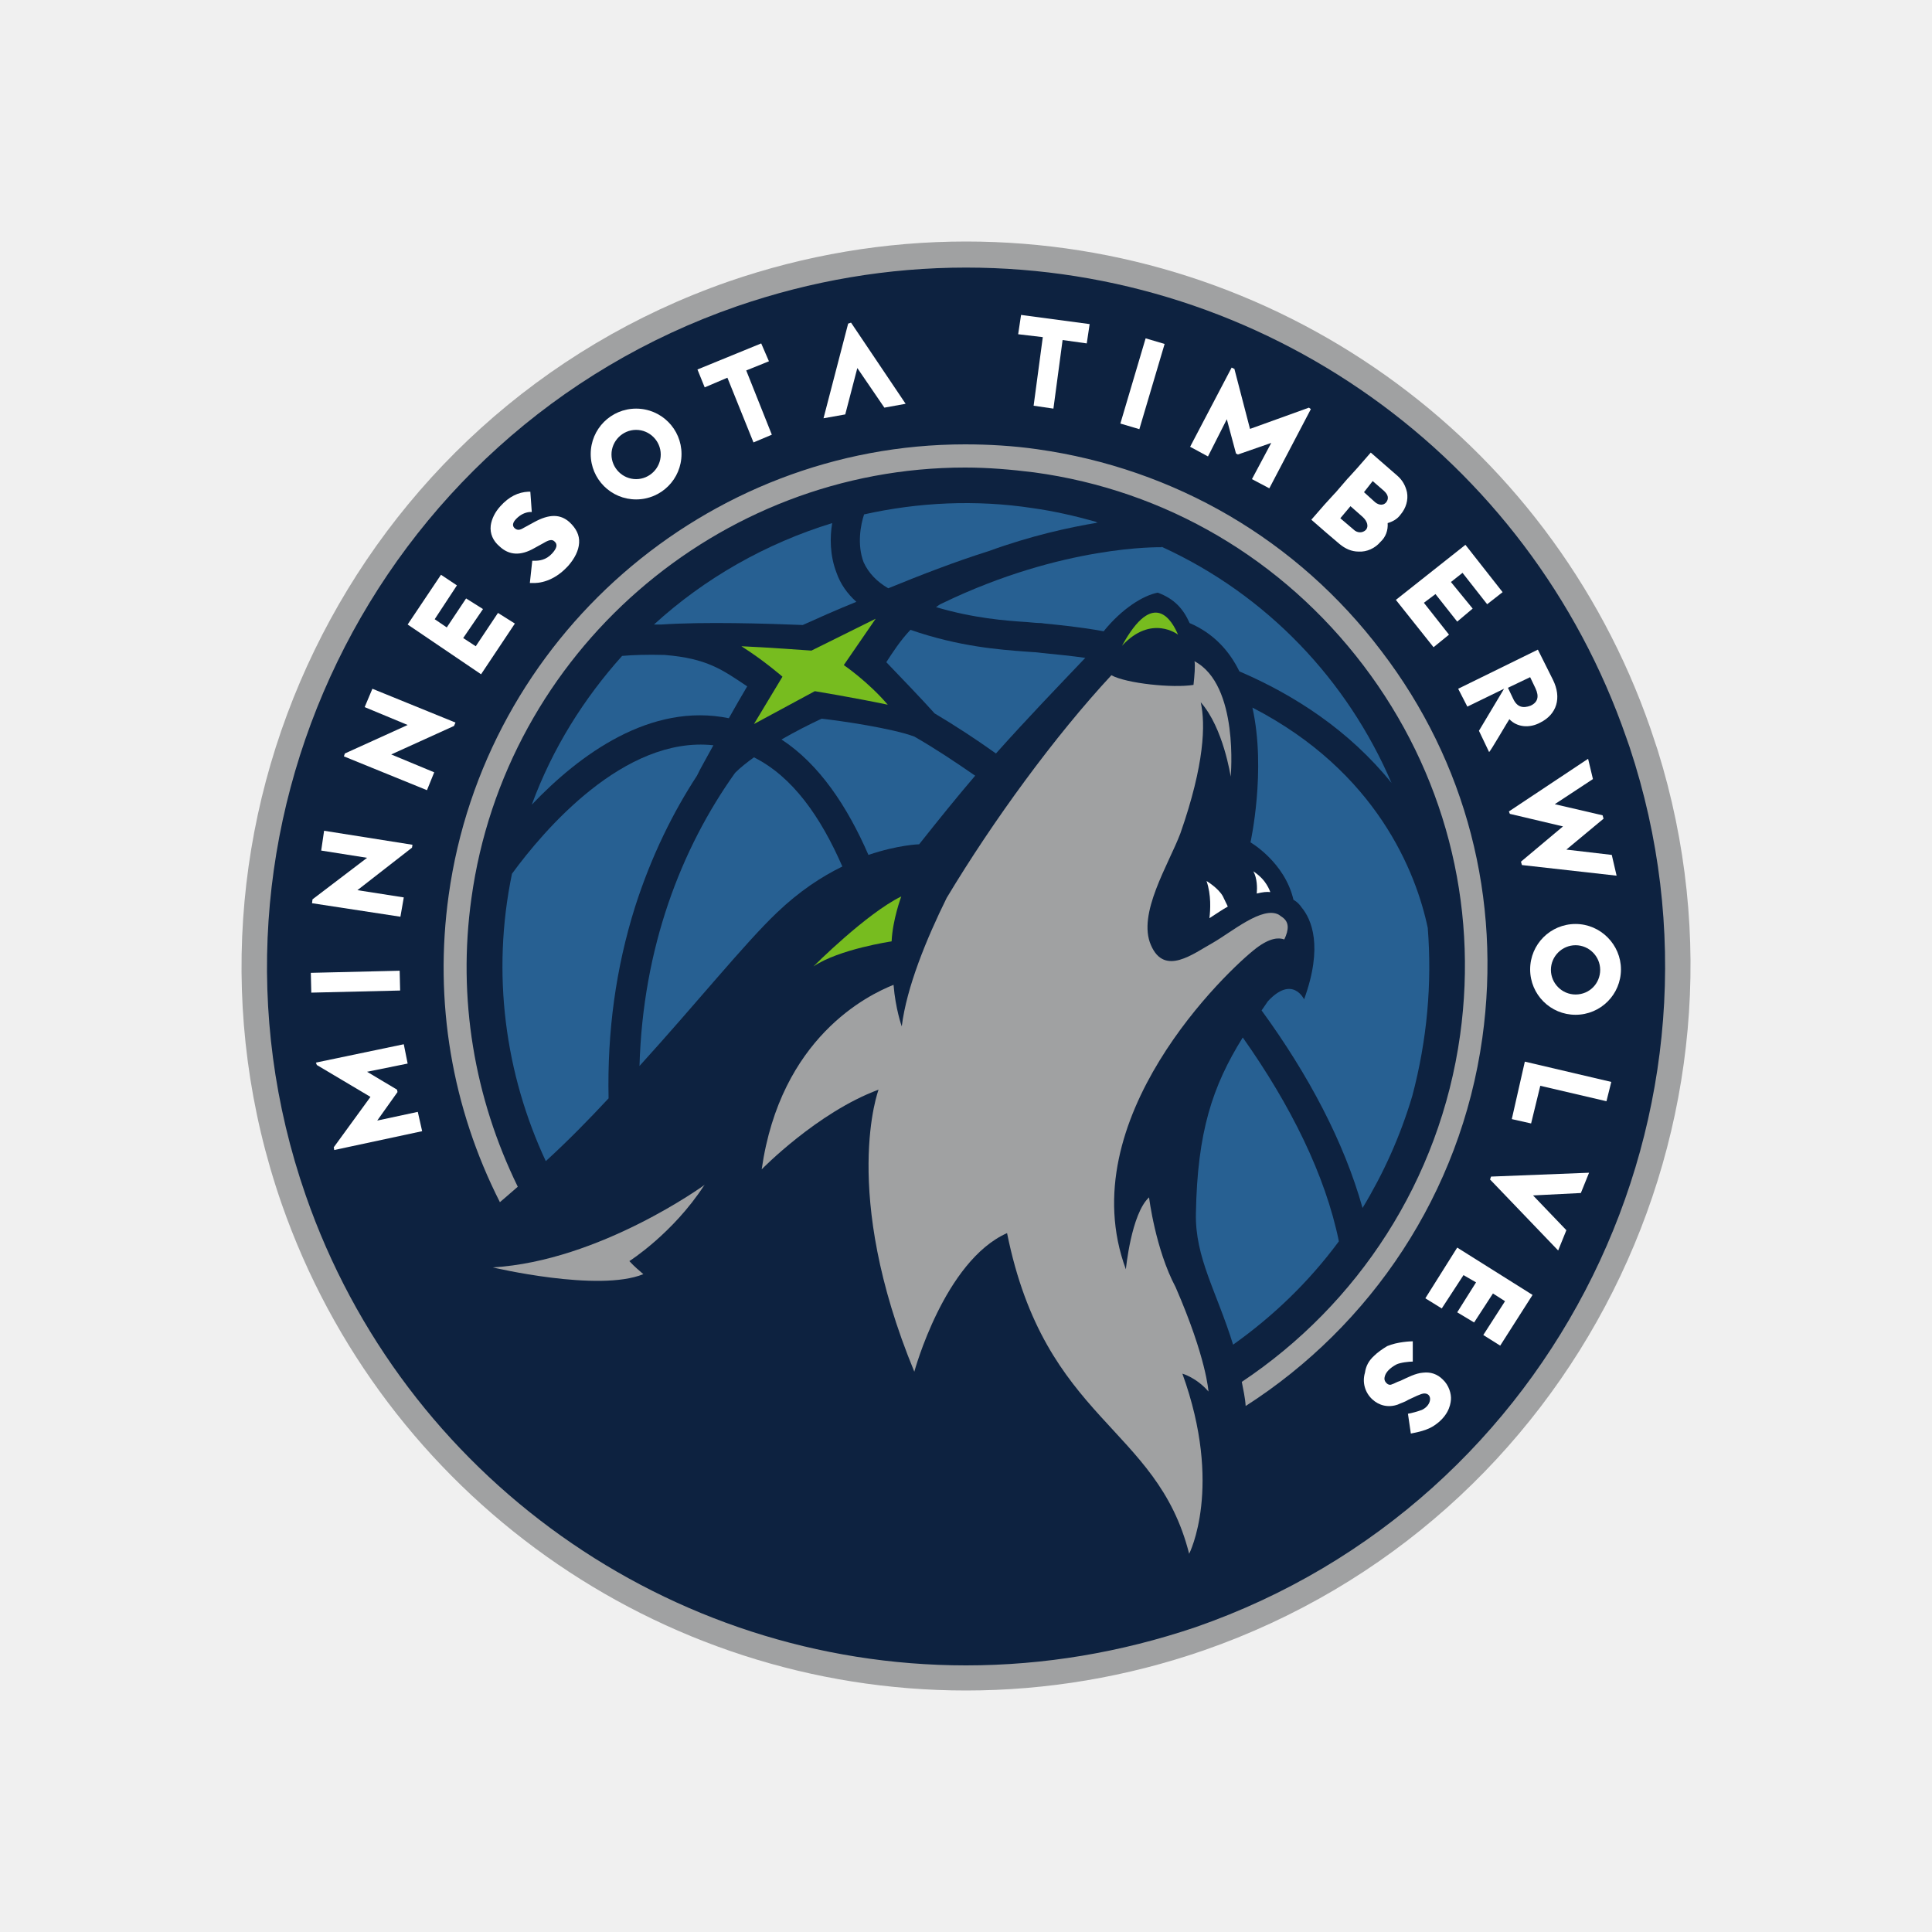
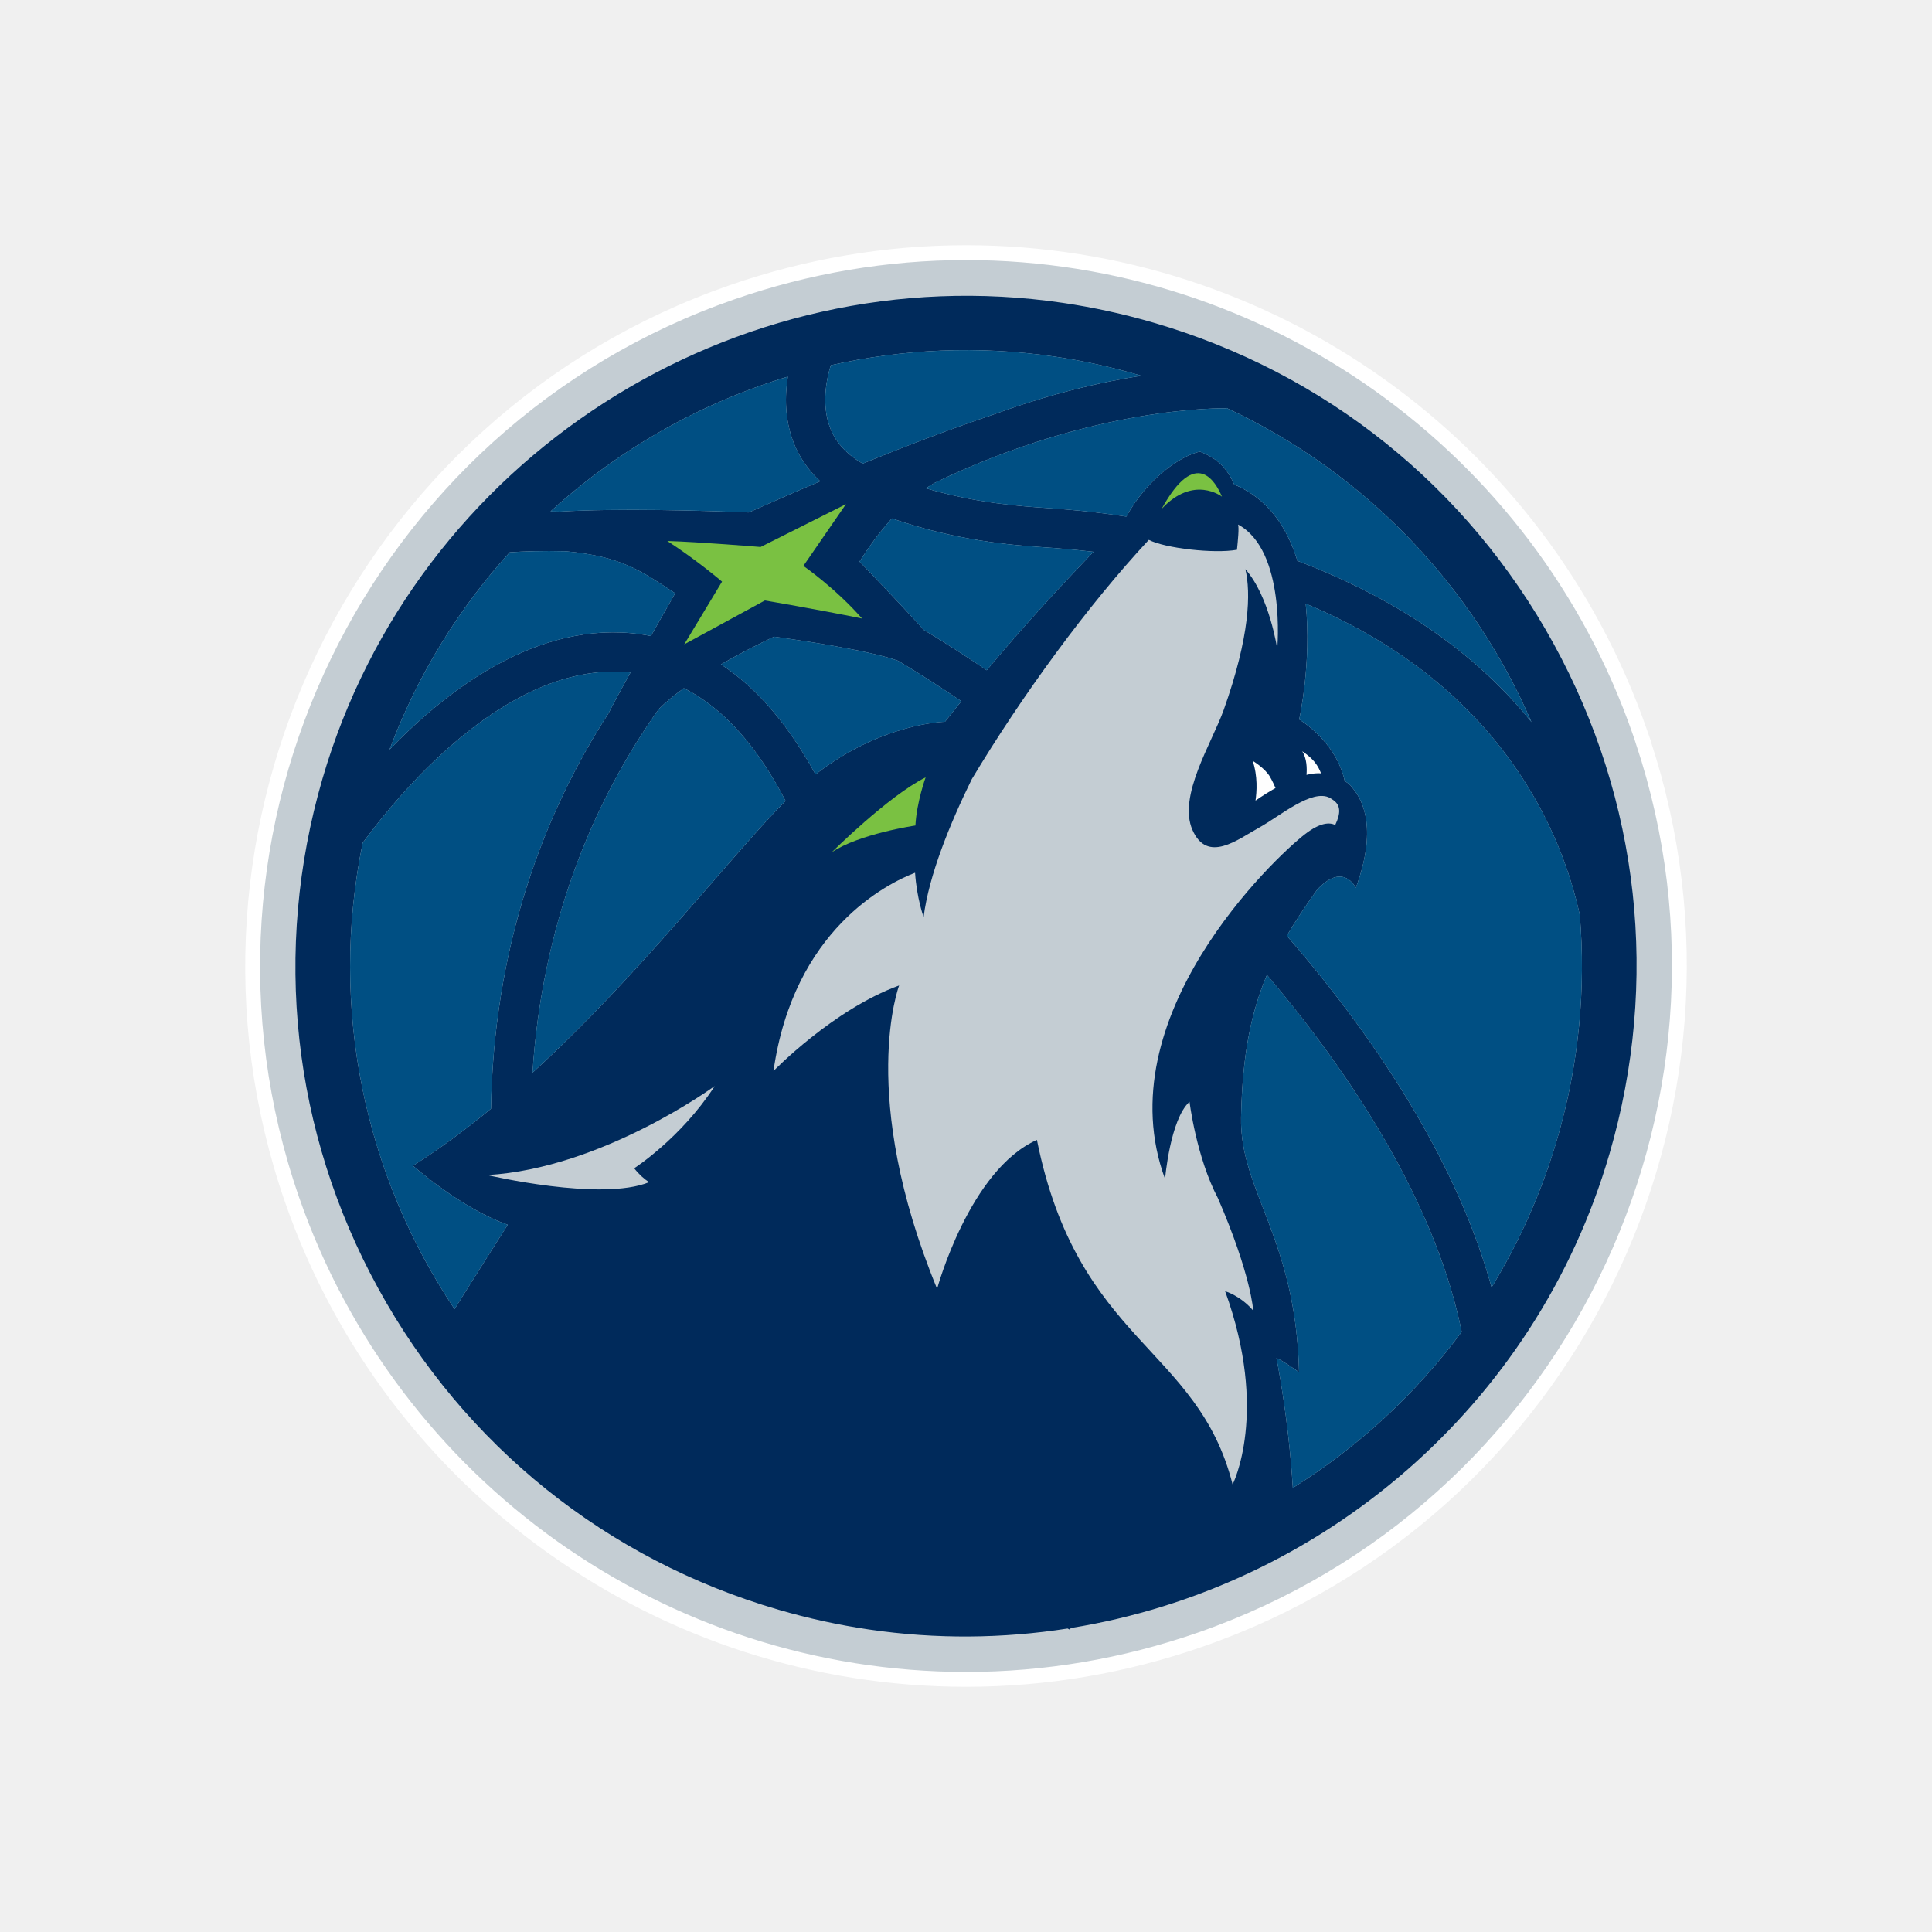
- <svg xmlns="http://www.w3.org/2000/svg" version="1.1" id="Layer_2" x="0px" y="0px" viewBox="0 0 400 400" style="enable-background:new 0 0 400 400;" xml:space="preserve">
-   <style type="text/css">
- 	.st0{fill:#A0A1A2;}
- 	.st1{fill:#0D2240;}
- 	.st2{fill:#276092;}
- 	.st3{fill:#77BC1F;}
- 	.st4{fill:#FFFFFF;}
- </style>
-   <g>
-     <path class="st0" d="M343.2,155.3L343.2,155.3l-1.5-4.5C320.8,90.5,263.9,50,200,50l0,0c-16.7,0-33.3,2.8-49.2,8.3   C72.7,85.5,31.2,171.1,58.3,249.2c21,60.3,77.9,100.8,141.7,100.8c16.7,0,33.3-2.8,49.2-8.3C325.8,315.1,367.2,232.2,343.2,155.3" />
-     <g>
-       <path class="st1" d="M200,344.8c-61.5,0-116.5-39.1-136.7-97.3c-26.2-75.3,13.9-158,89.3-184.1c15.4-5.3,31.3-8,47.4-8    c61.6,0,116.5,39,136.7,97.3l0.7,2l0,0c24.8,74.8-15.2,156.3-89.9,182.2C232.1,342.1,216.2,344.8,200,344.8" />
-       <g>
-         <g>
-           <g>
-             <path class="st2" d="M215,135.1c-0.8-0.1-1.7-0.1-2.7-0.2c-5.3-0.4-13.7-1-23.8-4.5c-2.1,2.2-3.7,4.7-5,6.7       c2.6,2.7,7.5,7.8,10,10.6c4.2,2.5,8.5,5.3,12.7,8.3c6.7-7.5,12.7-13.7,18.5-19.8c-2.9-0.4-5.8-0.7-8.9-1L215,135.1z" />
-             <path class="st2" d="M152.2,160c-11.2,15.7-19.1,36.2-19.8,60.7c11.9-13.1,21.7-25.3,28.4-31.7c4.7-4.5,9.3-7.5,13.6-9.6       c-4.5-10.3-10.3-18.6-18.3-22.6C154.7,157.8,153.3,158.9,152.2,160" />
-             <path class="st2" d="M183.9,121.8c6.6-2.7,13.8-5.5,20.8-7.7c8.8-3.2,16.6-4.9,22.6-5.9c-0.2,0-0.3-0.1-0.5-0.2       c-4.3-1.2-8.7-2.2-13-2.8c-11.8-1.8-23.7-1.2-34.9,1.3c-0.7,2.1-1.5,6.2-0.1,9.9C179.8,118.6,181.5,120.4,183.9,121.8" />
-             <path class="st2" d="M170.1,148.8c-2.6,1.2-5.5,2.7-8.3,4.3c7.8,5.1,13.6,13.8,18,23.9c6.2-2.1,10.5-2.2,10.5-2.2       c4.2-5.3,8-10,11.6-14.2c-4.2-2.9-8.4-5.7-12.6-8.1C184.8,150.8,173.9,149.2,170.1,148.8" />
-             <path class="st2" d="M193.8,125.7c7.8,2.3,14.3,2.8,18.9,3.1c1.1,0.1,2.1,0.2,2.9,0.2l0.7,0.1c3,0.3,7.3,0.7,12.2,1.6       c3.7-4.6,8.1-7.4,11.2-8c3.5,1.3,5.3,3.4,6.6,6.3c4.9,2.1,8.2,5.7,10.3,10c11.4,4.9,22.7,12.2,31.5,23.1       c-9.1-21.2-25.7-38.9-47.6-48.9v0.1c-0.3,0-20.4-0.5-45.4,11.6C194.6,125.1,194.2,125.4,193.8,125.7" />
-             <path class="st2" d="M295.6,192.1c-2.4-11.4-10.5-32.3-36.3-45.6c2.9,13-0.4,27.9-0.4,27.9s7.1,4.1,8.9,11.9       c0,0,0.9,0.4,1.7,1.6c2,2.4,4.5,8,0.5,19c0,0-2.4-5.1-7.5,0.4c-0.5,0.7-0.8,1.2-1.3,1.9c9.7,13.3,17.1,27.3,20.9,40.9       c4.3-7.1,7.8-14.8,10.3-23.2C295.5,215.2,296.5,203.5,295.6,192.1" />
-             <path class="st2" d="M126,227.4c-0.3-13.8,1.5-27,5.5-39.7c3.4-10.6,7.9-19.6,12.8-27.1c0.7-1.5,2-3.7,3.4-6.3       c-18.5-2-35.2,17.7-41.7,26.6c-4.3,20.7-1.4,41.5,7,59.5C117.6,236.2,121.9,231.8,126,227.4" />
-             <path class="st2" d="M247.6,251.2c-0.2,9.2,4.3,16.2,7.7,27.2c8.3-5.9,15.7-13,21.9-21.4c-2.8-13.7-10-28.2-19.9-42.2       C251,224.9,247.9,234.4,247.6,251.2" />
-             <path class="st2" d="M166.2,129.4c3.1-1.4,6.9-3.1,11.1-4.8c-1.9-1.7-3.3-3.7-4.1-6c-1.4-3.6-1.4-7.4-0.9-10.3       c-13.7,4.2-26.4,11.4-36.9,21c0.5,0,1,0,1.5,0C145.9,128.7,158.8,129.1,166.2,129.4" />
-             <path class="st2" d="M150.9,148.7c1.3-2.3,2.6-4.6,3.8-6.6c-5.1-3.4-8.3-5.8-17.1-6.5c-3.6-0.1-6.6,0-8.8,0.2       c-7.9,8.8-14.4,19.1-18.7,30.8C120,156.2,134.7,145.4,150.9,148.7" />
-             <path class="st3" d="M181.3,128.1l-6.6,9.6c0,0,5,3.4,9.1,8.2c-7.2-1.5-15.1-2.8-15.1-2.8l-12.6,6.8l5.9-9.8       c0,0-3.9-3.4-8.5-6.3c5,0.2,14.5,0.9,14.5,0.9L181.3,128.1z" />
-           </g>
-           <g>
-             <path class="st3" d="M186.6,185.6c0,0-1.8,4.8-2,9.3c0,0-10.9,1.6-16.2,5.2C168.5,200,179.4,189.1,186.6,185.6" />
-             <path class="st4" d="M260.2,185c1.2-0.3,2.1-0.4,2.8-0.3c-0.2-0.6-0.6-1.4-1.2-2.2c-0.9-1.2-2.3-2.1-2.3-2.1       C260.3,181.9,260.3,183.8,260.2,185" />
-             <path class="st4" d="M250.4,190.1c1.4-0.9,2.7-1.8,3.8-2.4c-0.2-0.5-0.6-1.2-1-2.1c-0.9-1.7-3.4-3.2-3.4-3.2       C250.8,185.3,250.6,188.4,250.4,190.1" />
-             <path class="st0" d="M133.2,263.8c-9.3,3.8-31.2-1.4-31.2-1.4c22.2-1.3,43.9-17.1,43.9-17.1s0,0.1-0.1,0.1       c-6.5,10-15.5,15.7-15.5,15.7C131.4,262.3,132.4,263.1,133.2,263.8" />
-             <path class="st3" d="M243.9,131.4c0,0-5.5-4.3-11.6,2.3C238.9,121.6,242.7,128.6,243.9,131.4" />
-             <path class="st0" d="M265.5,189.9c0,0-0.6-0.4-0.7-0.5c-3.4-1.9-9.7,3.5-13.7,5.8c-4,2.2-10,7-12.8,0.5       c-2.9-6.5,3.7-16.8,6.1-23.2c5-14.3,5.2-22.6,4.2-27.1c4.7,5.3,6.2,15.4,6.2,15.4s1.8-19-7.5-23.9c0.2,0.7,0,3.1-0.2,4.9l0,0       c-4.3,0.7-13.9-0.3-17-2c-11.7,12.6-24.5,30.1-34.1,46.1c-4.2,8.5-8.3,18.5-9.3,26.6c0,0-1.3-3.6-1.7-8.6       c-5.3,2.1-23.4,10.9-27.3,38.2c0,0,11.5-11.8,24.2-16.5c0,0-8,21.1,7.4,58.4c0,0,6.2-22.9,19.2-28.7       c7.9,39.1,31,39.8,37.7,66.4c0,0,7.1-13.8-1.4-37.3c0,0,2.9,0.8,5.4,3.7c0,0-0.4-6.9-6.8-21.6c-4.2-7.9-5.5-18.6-5.5-18.6       c-3.7,3.4-4.8,14.9-4.8,14.9c-11.5-31.1,21.1-62,27-66.5c2.9-2.2,4.7-2.2,5.8-1.8C266.9,192.4,266.9,190.9,265.5,189.9" />
-           </g>
-         </g>
-         <g>
-           <path class="st0" d="M286,134.8c-17.4-23-42.8-37.8-71.3-41.8c-4.9-0.7-10-1-14.9-1c-53.6,0-99.5,40.1-106.9,93.3      c-3.1,22.1,0.7,44.1,10.6,63.6c1.2-1,2.4-2.1,3.7-3.2c-9-18.4-12.5-39-9.6-59.7c7-50.9,51-89.2,102.2-89.2c4.8,0,9.5,0.4,14.3,1      c27.3,3.7,51.5,18,68.2,40c16.7,22,23.8,49.2,20,76.5c-4.2,30.1-21.2,55.8-45.2,71.8c0.3,1.6,0.7,3.3,0.8,5      c25.9-16.6,44.5-44,49-76.2C310.9,186.2,303.6,157.8,286,134.8" />
-           <g>
-             <path class="st4" d="M131.7,84.6c-5.2,0-9.4,4.2-9.4,9.4s4.2,9.4,9.4,9.4c5.2,0,9.4-4.2,9.4-9.4S136.9,84.6,131.7,84.6        M131.7,99.2c-2.8,0-5.1-2.3-5.1-5.1s2.3-5.1,5.1-5.1s5.1,2.3,5.1,5.1S134.5,99.2,131.7,99.2" />
-             <path class="st4" d="M110.6,108.1l-2.2,1.2c-0.8,0.5-1.3,0.5-1.8,0.1c-0.6-0.5-0.5-1.2,0.3-2l0,0c0.8-0.8,1.7-1.3,2.8-1.4h0.4       l-0.3-4.2h-0.4c-2.1,0.1-4,1-5.8,3c-1.1,1.2-1.8,2.6-2,4c-0.2,1.7,0.5,3.2,1.8,4.3c2,1.9,4.4,2,7.2,0.4l2-1.1       c1-0.6,1.7-0.8,2.2-0.3c0.7,0.6,0.5,1.4-0.5,2.5l0,0c-1.3,1.4-2.7,1.5-3.7,1.5h-0.4l-0.5,4.6h0.4c1.5,0.1,4.5-0.3,7.4-3.4       l0.1-0.1c1.4-1.6,2.2-3.2,2.3-4.8c0.1-1.6-0.6-3-2-4.3C116,106.4,113.7,106.4,110.6,108.1" />
-             <rect x="64.4" y="201.2" transform="matrix(0.9997 -2.375354e-02 2.375354e-02 0.9997 -4.8081 1.8062)" class="st4" width="18.4" height="4.1" />
-             <polygon class="st4" points="99.6,139.6 106.6,129.1 103.1,126.9 98.5,133.8 95.9,132.1 100,126.1 96.5,123.9 92.5,129.9        90,128.2 94.6,121.2 91.3,119 84.4,129.3      " />
-             <polygon class="st4" points="159.8,90 154.5,76.7 159.2,74.8 157.6,71.1 144.4,76.5 145.9,80.2 150.6,78.2 156,91.6      " />
-             <polygon class="st4" points="84.4,150.1 71.4,156 71.2,156.6 88.4,163.6 89.9,159.9 81,156.2 94,150.3 94.3,149.6 77.1,142.6        75.5,146.4      " />
-             <polygon class="st4" points="76,177.6 64.7,186.2 64.6,187 82.9,189.8 83.6,185.8 74,184.3 85.3,175.5 85.4,174.9 67.1,172        66.5,176.1      " />
-             <rect x="227.3" y="77.4" transform="matrix(0.2842 -0.9588 0.9588 0.2842 93.1511 283.6282)" class="st4" width="18.4" height="4.1" />
-             <polygon class="st4" points="332.6,228 333.6,224 315.7,219.8 313,231.7 317,232.6 318.9,224.8      " />
-             <path class="st4" d="M326.2,191.3c-5.2,0-9.4,4.2-9.4,9.4s4.2,9.4,9.4,9.4s9.4-4.2,9.4-9.4       C335.6,195.6,331.4,191.3,326.2,191.3 M326.2,205.9c-2.8,0-5.1-2.3-5.1-5.1s2.3-5.1,5.1-5.1s5.1,2.3,5.1,5.1       S329.1,205.9,326.2,205.9" />
-             <polygon class="st4" points="289,124.2 296.8,134 300,131.4 294.8,124.8 297.2,123 301.7,128.7 304.9,126 300.4,120.5        302.8,118.6 307.9,125.1 311.1,122.6 303.4,112.8      " />
-             <polygon class="st4" points="301.7,258.3 295.1,268.8 298.5,270.9 303,264 305.6,265.5 301.7,271.7 305.2,273.8 309.1,267.8        311.6,269.4 307.1,276.4 310.6,278.6 317.3,268.1      " />
-             <polygon class="st4" points="218.1,84.6 220,70.4 225,71.1 225.6,67.1 211.4,65.2 210.8,69.2 215.9,69.8 214,84      " />
-             <polygon class="st4" points="317.4,247.5 327.3,247 329,242.8 308.7,243.6 308.5,244.2 322.6,258.9 324.3,254.7      " />
-             <polygon class="st4" points="258.8,88.8 255.6,76.5 255.6,76.4 255,76.1 246.4,92.5 250.1,94.5 254,86.8 255.9,93.9        256.3,94.1 263.2,91.7 259.2,99.2 262.8,101.1 271.4,84.7 271,84.4      " />
-             <polygon class="st4" points="76.7,227.1 69.2,237.4 69.1,237.5 69.2,238.1 87.4,234.2 86.5,230.2 78.1,232 82.3,226.1        82.2,225.6 76,221.9 84.4,220.2 83.6,216.2 65.4,220 65.6,220.5      " />
-             <polygon class="st4" points="324.3,175.9 332,169.5 331.8,168.8 321.9,166.5 329.8,161.3 328.8,157.1 312.4,168 312.6,168.5        323.6,171.1 314.9,178.4 315.1,179.1 334.7,181.3 333.7,177      " />
-             <path class="st4" d="M312.5,148.9c1.6,1.7,4.2,1.9,6.4,0.7c3.4-1.7,4.5-5.1,2.6-8.9l-3.1-6.2l-16.5,8.1l1.9,3.7l7.6-3.7       l-5.2,8.7l2.1,4.4C308.5,155.7,312.2,149.3,312.5,148.9 M313.3,144.7l-1.1-2.3l4.6-2.2l1.1,2.3c0.8,1.7,0.5,2.9-1,3.6       C315.3,146.7,314.1,146.4,313.3,144.7" />
-             <path class="st4" d="M287.3,108.3c1-0.3,2-0.8,2.7-1.8c1.1-1.3,1.6-3,1.3-4.6c-0.3-1.3-0.9-2.5-2.1-3.5l-2.3-2l-3.1-2.7       l-2.7,3.1l-1.9,2.1l-0.2,0.2l-2.5,2.9l-0.2,0.2l-2.1,2.3l-2.7,3.1l3.1,2.7l2.7,2.3c1.2,1,2.5,1.6,4,1.6c1.7,0.1,3.4-0.7,4.5-2       C286.9,111.2,287.4,109.8,287.3,108.3 M284.2,99.6l2.3,2c0.9,0.8,1.1,1.6,0.5,2.4c-0.8,0.9-1.9,0.4-2.5-0.2l-2.1-1.9       L284.2,99.6z M280.2,109.6l-2.7-2.3l2.1-2.5l2.5,2.2c1,0.9,1.3,2,0.7,2.7C282.1,110.4,281,110.4,280.2,109.6" />
-             <path class="st4" d="M284.5,280.7c0.7-0.7,1.7-1.4,2.7-2c2.1-0.9,4.9-1,5.3-1v4.2c-0.8,0-2.6,0.2-3.4,0.6       c-1.3,0.7-2.2,1.6-2.4,2.5c-0.2,0.7,0.1,1.1,0.4,1.4c0.3,0.3,0.7,0.4,1.1,0.2c0.4-0.1,1-0.5,1.7-0.7c1.5-0.7,3.2-1.6,4.7-1.7       c1.6-0.2,3,0.3,4.1,1.4c1.3,1.2,1.8,3,1.7,4.2c-0.1,1.3-0.7,3.6-3.7,5.5c-1.8,1.1-4.3,1.4-4.6,1.5l-0.6-4.1       c0.7-0.1,2.1-0.5,2.9-0.8c2.1-1,2.2-3.4,0.5-3.4c-0.7,0-2.2,0.8-3.3,1.3c-0.8,0.5-1.6,0.7-2.2,1c-2,0.7-3.9,0.2-5.3-1.1       c-1.5-1.4-2.1-3.5-1.5-5.5C282.8,282.8,283.4,281.7,284.5,280.7" />
-             <polygon class="st4" points="177.5,76.2 183.1,84.4 187.5,83.6 176.2,66.8 175.6,67 170.5,86.6 175,85.8      " />
-           </g>
-         </g>
-       </g>
+ <svg xmlns="http://www.w3.org/2000/svg" width="500" height="500" viewBox="0 0 500 500">
+   <g fill="none" fill-rule="evenodd">
+     <path d="M0 0h500v500H0z" />
+     <g fill-rule="nonzero">
+       <path d="M250.001 434.616c-78.515 0-148.6-49.864-174.4-124.079-33.369-96.144 17.704-201.521 113.85-234.893 19.608-6.81 39.977-10.259 60.546-10.259 78.535 0 148.615 49.86 174.396 124.072l.877 2.511-.023.027c31.627 95.448-19.373 199.279-114.673 232.359-19.623 6.814-40 10.263-60.573 10.263" stroke="#FFF" stroke-width="3.846" fill="#C4CDD3" />
+       <path d="M403.046 294.61c-4.042 13.885-9.835 26.781-17.023 38.558-8.446-30.569-27.935-62.146-53.008-90.992 2.261-3.846 4.85-7.723 7.808-11.858 6.842-7.427 10.065-.538 10.065-.538 5.492-14.896 2-22.396-.662-25.604-.996-1.473-2.196-2.004-2.196-2.004-2.304-10.477-11.8-15.977-11.8-15.977s3.273-14.719 1.688-29.958c51.35 21.446 66.523 60.242 70.935 80.6 1.577 18.927-.181 38.45-5.808 57.773m-68.462 90.454c-1.146-18.588-4.238-33.611-4.238-33.611 1.669.677 5.854 3.685 5.854 3.685-.796-34.773-15.415-47.019-15.015-65.985.331-15.881 2.5-26.927 6.692-36.85 25.373 29.881 44.327 62.265 50.408 92.373-12 16.258-26.9 29.873-43.7 40.389M93.865 218.121c10.796-14.635 38.615-47.354 69.308-44.077-2.427 4.377-4.469 8.142-5.685 10.55-8.046 12.442-15.596 27.369-21.208 45.027-5.842 18.392-8.881 37.535-9.212 57.312-6.538 5.385-13.285 10.385-20.188 14.754 0 0 12.292 10.965 24.523 15.281 0 0-8.404 13.211-13.769 21.831-23.069-34.454-32.615-77.627-23.769-120.677m38.05-75.192c3.523-.242 8.531-.427 14.519-.262 14.565 1.308 19.842 5.323 28.3 10.869a2271.723 2271.723 0 0 0-6.277 11.058c-27.073-5.296-51.442 12.588-67.646 29.4 7.238-19.319 17.892-36.523 31.104-51.065m71.977-45.458c-.773 4.885-.869 11.054 1.508 17.119 1.504 3.823 3.819 7.138 6.869 9.961-7 2.969-13.304 5.739-18.488 8.069-12.277-.496-33.762-1.115-48.85-.223-.815-.012-1.677-.046-2.45-.046 17.608-16.054 38.638-27.969 61.411-34.881m11.112-2.942c18.685-4.223 38.312-5.131 58.042-2.227 7.173 1.054 14.354 2.615 21.512 4.704.269.077.527.169.796.246-10.062 1.554-23.008 4.485-37.581 9.8-11.535 3.861-23.508 8.446-34.523 12.935-4.016-2.342-6.869-5.346-8.338-9.058-2.442-6.154-.985-12.923.092-16.4m40.365 78.927c-5.427-3.673-10.873-7.173-16.308-10.446-4.081-4.588-12.308-13.192-16.619-17.681 2.123-3.361 4.95-7.369 8.381-11.162 16.819 5.8 30.777 6.885 39.554 7.481 1.708.119 3.231.219 4.55.35l1.273.108c2.315.196 4.546.446 6.788.692-8.431 8.831-17.296 18.311-27.619 30.658m-52.069 33.812c-14.127 14.181-37.454 44.754-65.485 70.338 2.442-37.715 15.181-69.489 32.7-94.135 1.846-1.815 4.042-3.615 6.469-5.369 10.931 5.508 19.5 16.023 26.315 29.165m7.75-6.85c-6.508-11.938-14.504-21.939-24.462-28.477 4.604-2.658 9.381-5.088 13.746-7.169 6.25.85 24.477 3.5 32.115 6.246 5.446 3.261 10.9 6.765 16.346 10.458-1.392 1.723-2.8 3.485-4.242 5.323 0 0-16.158.2-33.504 13.619M317.215 105.683l.008-.189c36.3 16.827 63.946 46.273 79.127 81.381-16.619-20.65-39.115-33.612-60.589-41.746-2.596-8.519-7.504-16.046-16.358-19.754-1.727-3.954-4.146-6.719-8.892-8.5-5.223 1.161-13.739 7.223-19.015 16.815-5.731-.877-10.662-1.415-14.446-1.738l-1.15-.1c-1.396-.135-3.019-.242-4.831-.369-7.704-.527-18.435-1.3-31.431-5.104.708-.481 1.423-.938 2.154-1.365 41.473-20.108 74.981-19.342 75.423-19.331m84.842 60.885c-22.3-40.615-59.077-70.115-103.569-83.073-7.665-2.227-15.535-3.95-23.377-5.104h-.004l-.015-.004c-85.154-12.542-167.55 40.408-191.642 123.169-12.954 44.488-7.808 91.354 14.489 131.973 22.3 40.619 59.081 70.119 103.565 83.073 7.673 2.235 15.542 3.954 23.396 5.108 17.408 2.565 34.685 2.35 51.389-.25.208.1.408.219.615.315l.2-.442c64.658-10.396 120.35-57.215 139.446-122.792 12.954-44.485 7.808-91.354-14.492-131.973" fill="#002A5B" />
+       <path d="M223.251 119.986c11.015-4.489 22.985-9.069 34.523-12.935 14.569-5.315 27.515-8.246 37.581-9.796-.273-.081-.527-.177-.792-.25-7.165-2.085-14.338-3.646-21.515-4.7-19.735-2.908-39.361-1.996-58.042 2.227-1.077 3.473-2.538 10.242-.096 16.396 1.473 3.716 4.327 6.719 8.342 9.058M136.279 229.622c5.615-17.662 13.165-32.585 21.208-45.027 1.219-2.408 3.258-6.177 5.685-10.55-30.689-3.277-58.508 29.442-69.304 44.077-8.85 43.05.7 86.223 23.769 120.677 5.362-8.619 13.765-21.831 13.765-21.831-12.231-4.315-24.519-15.277-24.519-15.277 6.904-4.373 13.65-9.373 20.185-14.758.331-19.777 3.369-38.919 9.211-57.312M142.482 132.354c.769.004 1.631.031 2.442.046 15.096-.896 36.577-.277 48.854.219 5.188-2.331 11.492-5.1 18.492-8.065-3.05-2.827-5.365-6.138-6.869-9.965-2.377-6.065-2.281-12.235-1.508-17.115-22.777 6.908-43.804 18.823-61.412 34.881M334.585 385.062c16.8-10.511 31.704-24.127 43.696-40.389-6.077-30.108-25.031-62.492-50.4-92.373-4.196 9.927-6.369 20.969-6.696 36.85-.4 18.969 14.219 31.215 15.011 65.988 0 0-4.185-3.011-5.858-3.685 0 0 3.096 15.015 4.246 33.608M200.334 164.769c-4.362 2.081-9.142 4.512-13.746 7.177 9.958 6.531 17.954 16.538 24.458 28.477 17.346-13.427 33.508-13.623 33.508-13.623 1.446-1.839 2.85-3.6 4.238-5.327-5.435-3.685-10.896-7.192-16.342-10.454-7.638-2.742-25.865-5.396-32.115-6.25M282.988 142.8c-2.242-.246-4.473-.496-6.792-.692l-1.269-.108c-1.319-.135-2.842-.235-4.55-.346-8.781-.604-22.735-1.681-39.554-7.481-3.431 3.785-6.254 7.796-8.377 11.158 4.308 4.485 12.535 13.092 16.615 17.681 5.439 3.269 10.881 6.773 16.304 10.45 10.327-12.354 19.196-21.831 27.623-30.662" fill="#004F83" />
+       <path d="M100.811 193.996c16.204-16.812 40.573-34.696 67.646-29.404 2.142-3.8 4.304-7.6 6.277-11.058-8.458-5.546-13.735-9.562-28.3-10.869-5.989-.165-11 .027-14.519.269-13.211 14.539-23.865 31.742-31.104 51.062M403.046 294.61c5.627-19.323 7.385-38.846 5.808-57.773-4.412-20.358-19.585-59.154-70.935-80.6 1.585 15.238-1.688 29.958-1.688 29.958s9.496 5.5 11.8 15.977c0 0 1.2.531 2.196 2.004 2.662 3.208 6.154 10.708.662 25.604 0 0-3.223-6.888-10.065.538-2.958 4.135-5.546 8.011-7.808 11.858 25.073 28.846 44.562 60.423 53.008 90.992 7.189-11.777 12.981-24.673 17.023-38.558" fill="#004F83" />
+       <path d="M310.513 116.878c4.739 1.777 7.162 4.542 8.896 8.496 8.846 3.712 13.758 11.235 16.35 19.758 21.473 8.131 43.973 21.092 60.589 41.742-15.177-35.104-42.827-64.554-79.127-81.377l-.008.189c-.439-.015-33.95-.781-75.419 19.327-.735.427-1.45.884-2.154 1.369 12.992 3.8 23.719 4.577 31.427 5.104 1.815.127 3.435.235 4.831.369l1.154.1c3.777.315 8.711.858 14.446 1.738 5.277-9.592 13.792-15.654 19.015-16.815M203.301 207.266c-6.815-13.142-15.385-23.654-26.319-29.165-2.423 1.758-4.619 3.558-6.469 5.369-17.519 24.646-30.254 56.419-32.704 94.138 28.038-25.588 51.358-56.162 65.492-70.342" fill="#004F83" />
+       <path d="M218.939 130.463l-11.023 15.989s8.331 5.788 15.181 13.619c-11.988-2.45-25.15-4.665-25.15-4.665l-20.865 11.346 9.781-16.231s-6.581-5.619-14.169-10.515c8.319.242 24.142 1.554 24.142 1.554l22.104-11.096zM239.554 201.181s-2.335 6.458-2.642 12.458c0 0-14.631 2.158-21.673 6.95 0 0 14.608-14.558 24.315-19.408" fill="#7AC142" />
+       <path d="M338.123 200.534c1.627-.396 2.842-.462 3.75-.396-.273-.746-.777-1.865-1.685-2.969-1.292-1.565-3.173-2.739-3.173-2.739 1.212 1.869 1.246 4.45 1.108 6.104M324.924 207.193c1.889-1.3 3.612-2.377 5.177-3.254-.285-.677-.727-1.654-1.389-2.835-1.254-2.246-4.523-4.204-4.523-4.204 1.35 3.996 1.062 8.05.735 10.292" fill="#FEFEFE" />
+       <path d="M167.98 305.95c-12.438 5.085-41.873-1.846-41.873-1.846 29.735-1.712 58.819-23.015 58.819-23.015-.023.05-.05.104-.065.15-8.719 13.373-20.735 21.108-20.735 21.108 1.323 1.692 2.658 2.819 3.854 3.604" fill="#C4CDD3" />
+       <path d="M316.244 128.535s-7.311-5.731-15.608 3.158c8.889-16.2 14.023-6.912 15.608-3.158" fill="#7AC142" />
+       <path d="M345.113 207.103s-.765-.519-.927-.608c-4.638-2.469-12.954 4.739-18.385 7.727-5.423 2.988-13.327 9.354-17.188.585-3.858-8.769 5.015-22.485 8.092-31.115 6.785-19.081 7.031-30.315 5.6-36.389 6.269 7.081 8.242 20.654 8.242 20.654s2.331-25.492-10.135-32.208c.288.904-.038 4.081-.292 6.585 0 0-.023-.035-.038-.054-5.808 1.062-18.611-.392-22.769-2.569-15.742 16.885-32.904 40.381-45.823 61.958-5.604 11.412-11.088 24.796-12.461 35.677 0 0-1.785-4.919-2.208-11.481-7.146 2.758-31.446 14.7-36.642 51.315 0 0 15.442-15.935 32.515-22.142 0 0-10.812 28.315 9.827 78.508 0 0 8.354-30.777 25.831-38.542 10.581 52.554 41.6 53.415 50.646 89.173 0 0 9.481-18.523-1.931-50.008 0 0 3.935 1.1 7.273 5.031 0 0-.519-9.211-9.127-29.077-5.608-10.635-7.365-24.988-7.365-24.988-5.038 4.565-6.331 19.985-6.331 19.985-15.4-41.781 28.312-83.189 36.292-89.292 3.892-2.989 6.292-3.038 7.746-2.323 1.5-3.111 1.365-5.1-.442-6.4" fill="#C4CDD3" />
    </g>
  </g>
</svg>
